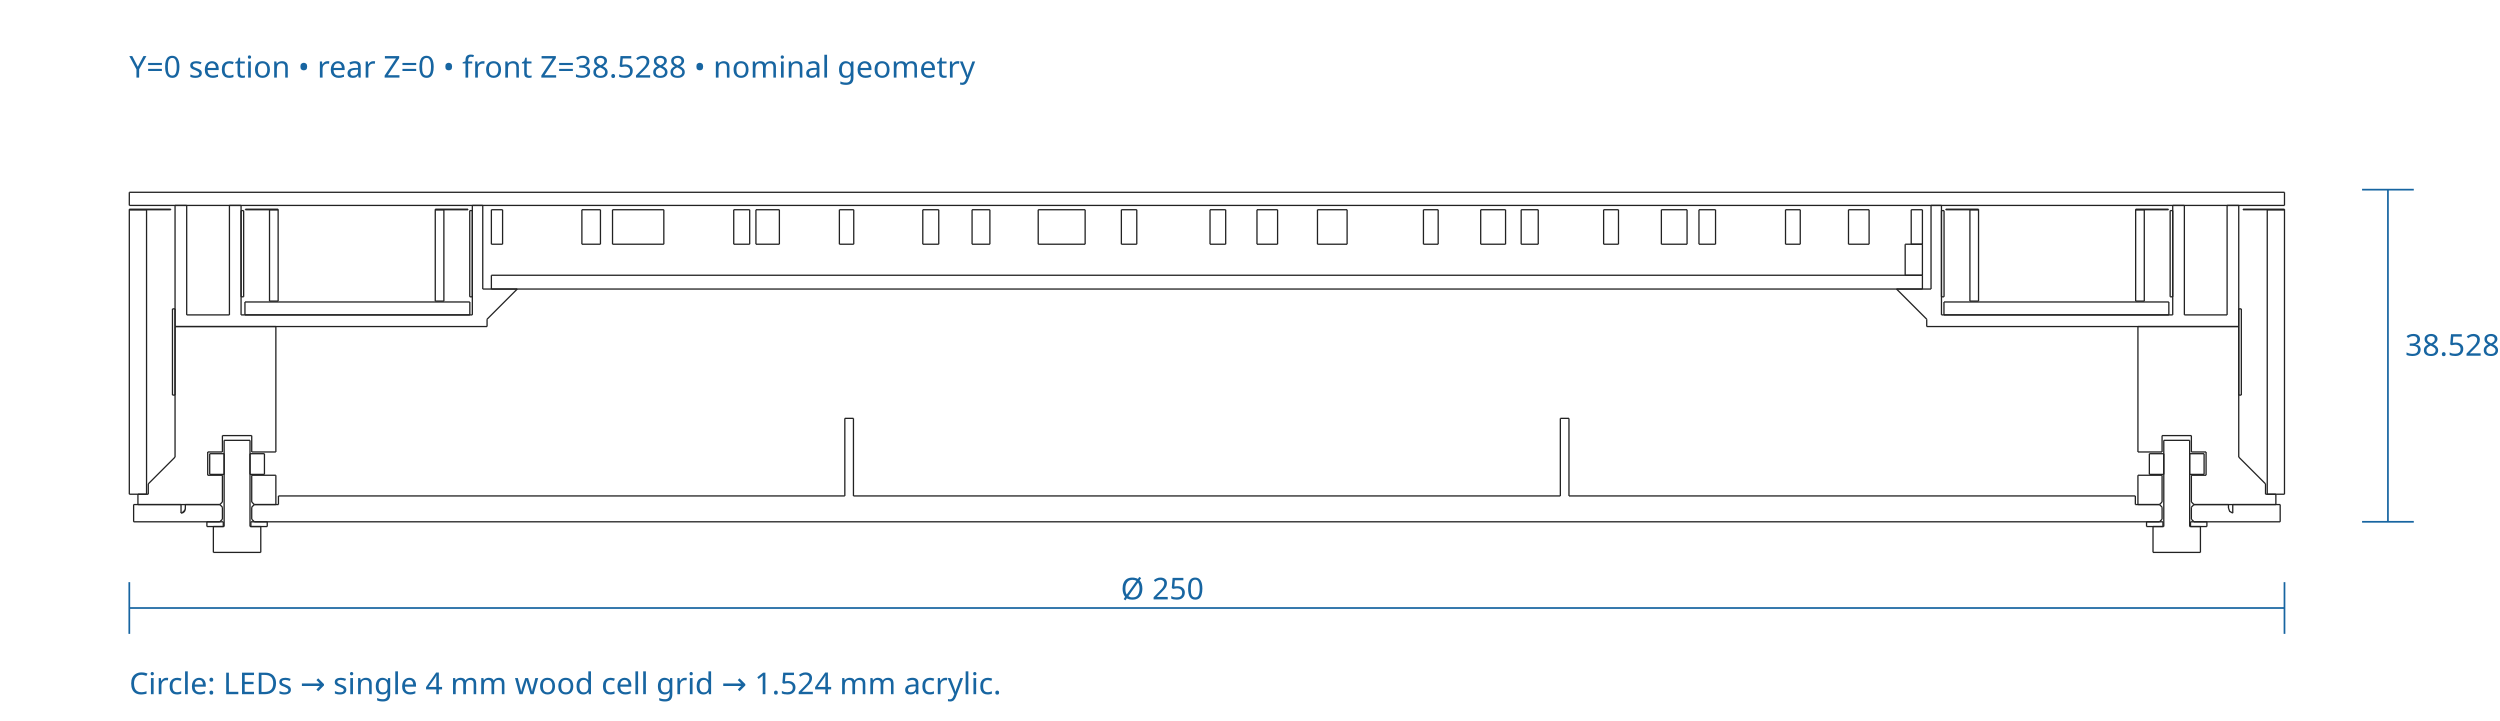
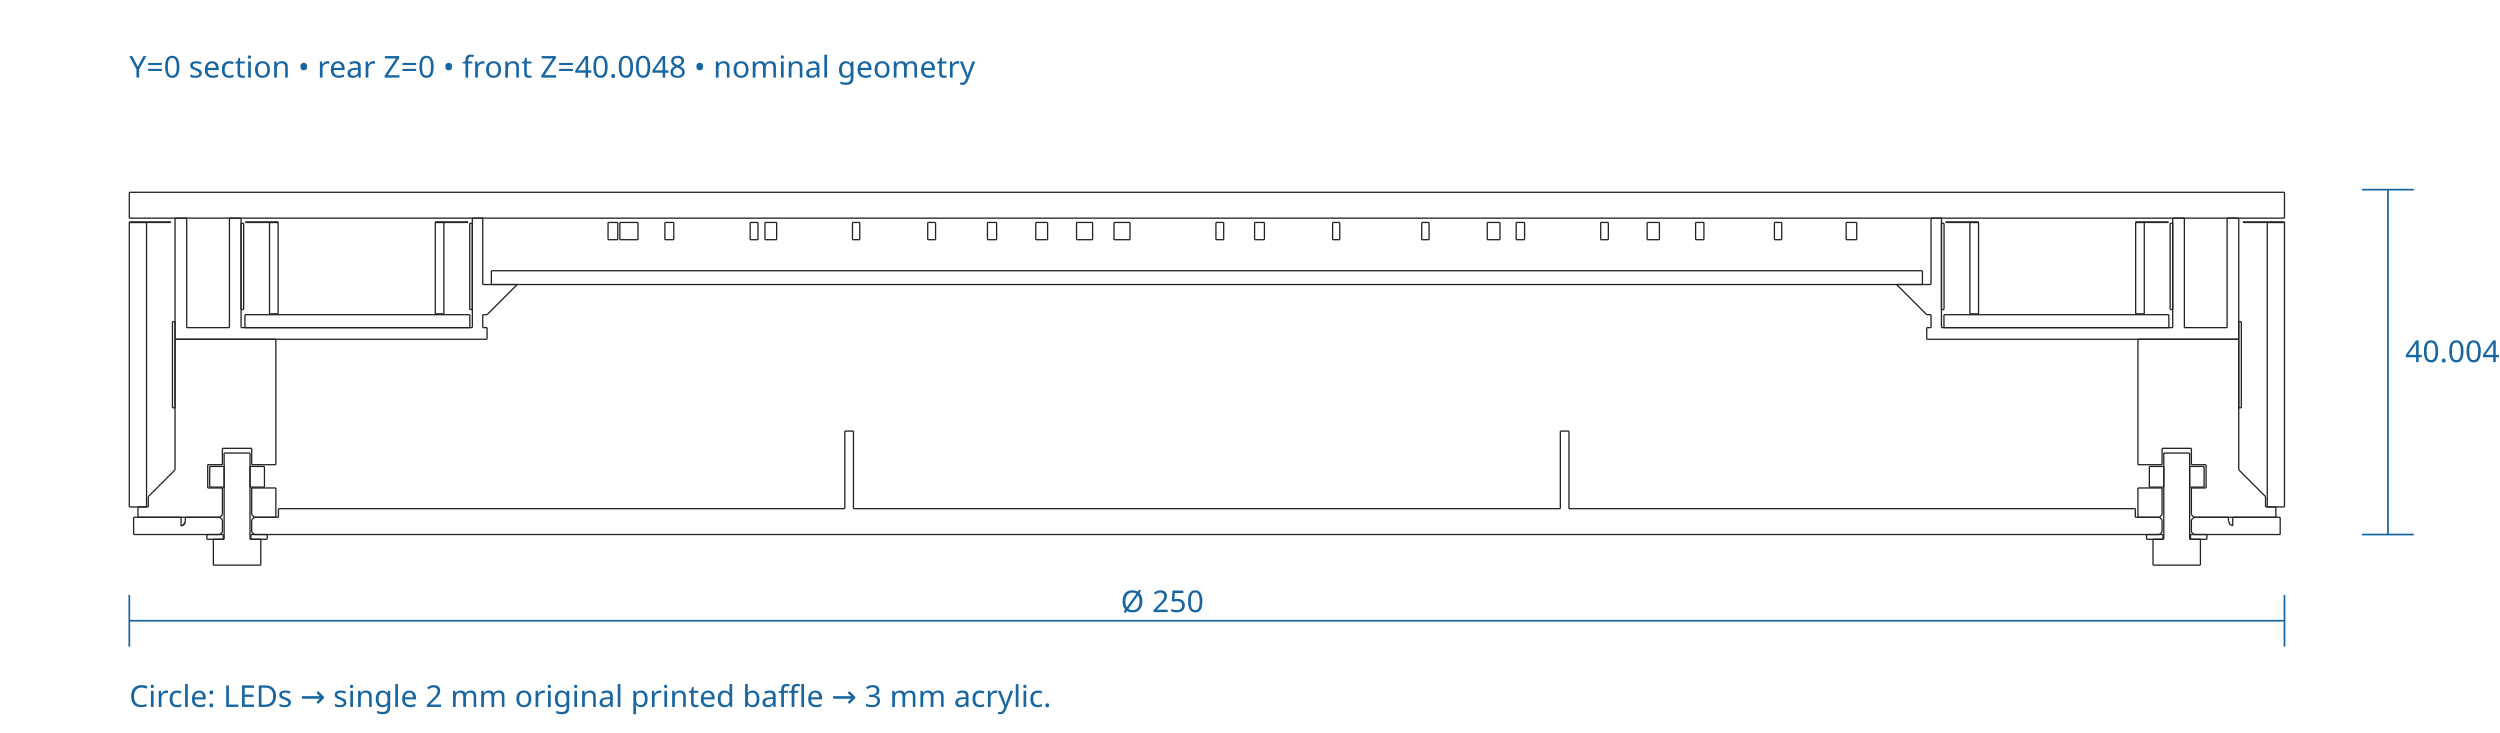
- <svg xmlns="http://www.w3.org/2000/svg" width="290.0mm" height="83.529mm" viewBox="-140.0 -60.529 290.0 83.529">
+ <svg xmlns="http://www.w3.org/2000/svg" width="290.0mm" height="85.005mm" viewBox="-140.0 -62.005 290.0 85.005">
  <g fill="none" stroke="#222" stroke-width="0.15">
    <polyline points="-124.5,-0 -114.5,-0" />
    <polyline points="-124.5,-2 -124.5,-0" />
    <polyline points="-114.2,-0.3 -114.5,-0" />
    <polyline points="-110.5,-0 110.5,-0" />
    <polyline points="-110.5,-0 -110.8,-0.3" />
    <polyline points="110.8,-0.3 110.5,-0" />
    <polyline points="114.5,-0 124.5,-0" />
    <polyline points="114.5,-0 114.2,-0.3" />
    <polyline points="124.5,-2 124.5,-0" />
    <polyline points="-124.5,-2 -119,-2" />
    <polyline points="-114.2,-1.7 -114.2,-0.3" />
    <polyline points="110.8,-1.7 110.8,-0.3" />
    <polyline points="-114.2,-1.7 -114.5,-2" />
    <polyline points="42,-3 107.7,-3" />
    <polyline points="42,-12 42,-3" />
    <polyline points="107.7,-3 107.7,-2" />
    <polyline points="110.8,-1.7 110.5,-2" />
    <polyline points="119,-2 119,-1.008" />
    <polyline points="119,-2 124.5,-2" />
    <polyline points="119,-1.008 118.642,-1.213 118.5,-1.6" />
    <polyline points="-119,-2 -119,-1.008" />
    <polyline points="-118.5,-1.6 -118.5,-1.599 -118.5,-1.598 -118.5,-1.597 -118.5,-1.596 -118.5,-1.595 -118.5,-1.594 -118.5,-1.593 -118.5,-1.592 -118.5,-1.591 -118.5,-1.59 -118.5,-1.589 -118.5,-1.588 -118.5,-1.587 -118.5,-1.586 -118.5,-1.585 -118.5,-1.584 -118.5,-1.583 -118.5,-1.582 -118.5,-1.581 -118.5,-1.58 -118.5,-1.579 -118.5,-1.578 -118.5,-1.577 -118.5,-1.576 -118.501,-1.575 -118.501,-1.574 -118.501,-1.573 -118.501,-1.572 -118.501,-1.571 -118.501,-1.57 -118.501,-1.569 -118.501,-1.568 -118.501,-1.567 -118.501,-1.566 -118.501,-1.565 -118.501,-1.564 -118.501,-1.563 -118.501,-1.562 -118.501,-1.561 -118.501,-1.56 -118.501,-1.559 -118.501,-1.558 -118.502,-1.557 -118.502,-1.556 -118.502,-1.555 -118.502,-1.554 -118.502,-1.553 -118.502,-1.552 -118.502,-1.551 -118.502,-1.55 -118.502,-1.549 -118.502,-1.548 -118.502,-1.547 -118.502,-1.546 -118.503,-1.545 -118.503,-1.544 -118.503,-1.543 -118.503,-1.542 -118.503,-1.541 -118.503,-1.54 -118.503,-1.539 -118.503,-1.538 -118.503,-1.537 -118.503,-1.536 -118.504,-1.535 -118.504,-1.534 -118.504,-1.533 -118.504,-1.532 -118.504,-1.531 -118.504,-1.53 -118.504,-1.529 -118.504,-1.528 -118.504,-1.527 -118.505,-1.526 -118.505,-1.525 -118.505,-1.524 -118.505,-1.523 -118.505,-1.522 -118.505,-1.521 -118.505,-1.52 -118.506,-1.519 -118.506,-1.518 -118.506,-1.517 -118.506,-1.516 -118.506,-1.515 -118.506,-1.514 -118.506,-1.513 -118.507,-1.512 -118.507,-1.511 -118.507,-1.51 -118.507,-1.509 -118.507,-1.508 -118.507,-1.507 -118.507,-1.506 -118.508,-1.505 -118.508,-1.504 -118.508,-1.503 -118.508,-1.502 -118.508,-1.501 -118.508,-1.5 -118.509,-1.499 -118.509,-1.498 -118.509,-1.497 -118.509,-1.496 -118.509,-1.495 -118.509,-1.494 -118.51,-1.493 -118.51,-1.492 -118.51,-1.491 -118.51,-1.49 -118.51,-1.489 -118.511,-1.488 -118.511,-1.487 -118.511,-1.486 -118.511,-1.485 -118.511,-1.484 -118.511,-1.483 -118.512,-1.482 -118.512,-1.481 -118.512,-1.48 -118.512,-1.479 -118.512,-1.478 -118.513,-1.477 -118.513,-1.476 -118.513,-1.475 -118.513,-1.474 -118.514,-1.473 -118.514,-1.472 -118.514,-1.471 -118.514,-1.47 -118.514,-1.469 -118.515,-1.468 -118.515,-1.467 -118.515,-1.466 -118.515,-1.465 -118.516,-1.465 -118.516,-1.464 -118.516,-1.463 -118.516,-1.462 -118.516,-1.461 -118.517,-1.46 -118.517,-1.459 -118.517,-1.458 -118.517,-1.457 -118.518,-1.456 -118.518,-1.455 -118.518,-1.454 -118.518,-1.453 -118.519,-1.452 -118.519,-1.451 -118.519,-1.45 -118.519,-1.449 -118.52,-1.448 -118.52,-1.447 -118.52,-1.446 -118.52,-1.445 -118.521,-1.444 -118.521,-1.443 -118.521,-1.442 -118.521,-1.441 -118.522,-1.44 -118.522,-1.439 -118.522,-1.438 -118.522,-1.437 -118.523,-1.436 -118.523,-1.435 -118.523,-1.434 -118.524,-1.433 -118.524,-1.432 -118.524,-1.431 -118.524,-1.43 -118.525,-1.43 -118.525,-1.429 -118.525,-1.428 -118.526,-1.427 -118.526,-1.426 -118.526,-1.425 -118.526,-1.424 -118.527,-1.423 -118.527,-1.422 -118.527,-1.421 -118.528,-1.42 -118.528,-1.419 -118.528,-1.418 -118.529,-1.417 -118.529,-1.416 -118.529,-1.415 -118.529,-1.414 -118.53,-1.413 -118.53,-1.412 -118.53,-1.411 -118.531,-1.41 -118.531,-1.409 -118.531,-1.408 -118.532,-1.407 -118.532,-1.407 -118.532,-1.406 -118.533,-1.405 -118.533,-1.404 -118.533,-1.403 -118.534,-1.402 -118.534,-1.401 -118.534,-1.4 -118.535,-1.399 -118.535,-1.398 -118.535,-1.397 -118.536,-1.396 -118.536,-1.395 -118.536,-1.394 -118.537,-1.393 -118.537,-1.392 -118.537,-1.391 -118.538,-1.39 -118.538,-1.389 -118.538,-1.389 -118.539,-1.388 -118.539,-1.387 -118.54,-1.386 -118.54,-1.385 -118.54,-1.384 -118.541,-1.383 -118.541,-1.382 -118.541,-1.381 -118.542,-1.38 -118.542,-1.379 -118.542,-1.378 -118.543,-1.377 -118.543,-1.376 -118.544,-1.375 -118.544,-1.375 -118.544,-1.374 -118.545,-1.373 -118.545,-1.372 -118.546,-1.371 -118.546,-1.37 -118.546,-1.369 -118.547,-1.368 -118.547,-1.367 -118.547,-1.366 -118.548,-1.365 -118.548,-1.364 -118.549,-1.363 -118.549,-1.362 -118.549,-1.362 -118.55,-1.361 -118.55,-1.36 -118.551,-1.359 -118.551,-1.358 -118.551,-1.357 -118.552,-1.356 -118.552,-1.355 -118.553,-1.354 -118.553,-1.353 -118.553,-1.352 -118.554,-1.351 -118.554,-1.351 -118.555,-1.35 -118.555,-1.349 -118.556,-1.348 -118.556,-1.347 -118.556,-1.346 -118.557,-1.345 -118.557,-1.344 -118.558,-1.343 -118.558,-1.342 -118.559,-1.341 -118.559,-1.341 -118.559,-1.34 -118.56,-1.339 -118.56,-1.338 -118.561,-1.337 -118.561,-1.336 -118.562,-1.335 -118.562,-1.334 -118.563,-1.333 -118.563,-1.332 -118.563,-1.331 -118.564,-1.331 -118.564,-1.33 -118.565,-1.329 -118.565,-1.328 -118.566,-1.327 -118.566,-1.326 -118.567,-1.325 -118.567,-1.324 -118.568,-1.323 -118.568,-1.323 -118.568,-1.322 -118.569,-1.321 -118.569,-1.32 -118.57,-1.319 -118.57,-1.318 -118.571,-1.317 -118.571,-1.316 -118.572,-1.315 -118.572,-1.315 -118.573,-1.314 -118.573,-1.313 -118.574,-1.312 -118.574,-1.311 -118.575,-1.31 -118.575,-1.309 -118.576,-1.308 -118.576,-1.307 -118.577,-1.307 -118.577,-1.306 -118.578,-1.305 -118.578,-1.304 -118.579,-1.303 -118.579,-1.302 -118.58,-1.301 -118.58,-1.3 -118.581,-1.3 -118.581,-1.299 -118.582,-1.298 -118.582,-1.297 -118.583,-1.296 -118.583,-1.295 -118.584,-1.294 -118.584,-1.294 -118.585,-1.293 -118.585,-1.292 -118.586,-1.291 -118.586,-1.29 -118.587,-1.289 -118.587,-1.288 -118.588,-1.288 -118.588,-1.287 -118.589,-1.286 -118.589,-1.285 -118.59,-1.284 -118.59,-1.283 -118.591,-1.282 -118.591,-1.282 -118.592,-1.281 -118.593,-1.28 -118.593,-1.279 -118.594,-1.278 -118.594,-1.277 -118.595,-1.276 -118.595,-1.276 -118.596,-1.275 -118.596,-1.274 -118.597,-1.273 -118.597,-1.272 -118.598,-1.271 -118.599,-1.271 -118.599,-1.27 -118.6,-1.269 -118.6,-1.268 -118.601,-1.267 -118.601,-1.266 -118.602,-1.266 -118.602,-1.265 -118.603,-1.264 -118.604,-1.263 -118.604,-1.262 -118.605,-1.261 -118.605,-1.261 -118.606,-1.26 -118.606,-1.259 -118.607,-1.258 -118.608,-1.257 -118.608,-1.256 -118.609,-1.256 -118.609,-1.255 -118.61,-1.254 -118.61,-1.253 -118.611,-1.252 -118.612,-1.251 -118.612,-1.251 -118.613,-1.25 -118.613,-1.249 -118.614,-1.248 -118.615,-1.247 -118.615,-1.247 -118.616,-1.246 -118.616,-1.245 -118.617,-1.244 -118.618,-1.243 -118.618,-1.243 -118.619,-1.242 -118.619,-1.241 -118.62,-1.24 -118.621,-1.239 -118.621,-1.238 -118.622,-1.238 -118.622,-1.237 -118.623,-1.236 -118.624,-1.235 -118.624,-1.234 -118.625,-1.234 -118.625,-1.233 -118.626,-1.232 -118.627,-1.231 -118.627,-1.231 -118.628,-1.23 -118.629,-1.229 -118.629,-1.228 -118.63,-1.227 -118.63,-1.227 -118.631,-1.226 -118.632,-1.225 -118.632,-1.224 -118.633,-1.223 -118.634,-1.223 -118.634,-1.222 -118.635,-1.221 -118.635,-1.22 -118.636,-1.22 -118.637,-1.219 -118.637,-1.218 -118.638,-1.217 -118.639,-1.216 -118.639,-1.216 -118.64,-1.215 -118.641,-1.214 -118.641,-1.213 -118.642,-1.213 -118.642,-1.212 -118.643,-1.211 -118.644,-1.21 -118.644,-1.21 -118.645,-1.209 -118.646,-1.208 -118.646,-1.207 -118.647,-1.206 -118.648,-1.206 -118.648,-1.205 -118.649,-1.204 -118.65,-1.203 -118.65,-1.203 -118.651,-1.202 -118.652,-1.201 -118.652,-1.2 -118.653,-1.2 -118.654,-1.199 -118.654,-1.198 -118.655,-1.197 -118.656,-1.197 -118.656,-1.196 -118.657,-1.195 -118.658,-1.194 -118.658,-1.194 -118.659,-1.193 -118.66,-1.192 -118.661,-1.192 -118.661,-1.191 -118.662,-1.19 -118.663,-1.189 -118.663,-1.189 -118.664,-1.188 -118.665,-1.187 -118.665,-1.186 -118.666,-1.186 -118.667,-1.185 -118.667,-1.184 -118.668,-1.183 -118.669,-1.183 -118.67,-1.182 -118.67,-1.181 -118.671,-1.181 -118.672,-1.18 -118.672,-1.179 -118.673,-1.178 -118.674,-1.178 -118.674,-1.177 -118.675,-1.176 -118.676,-1.176 -118.677,-1.175 -118.677,-1.174 -118.678,-1.173 -118.679,-1.173 -118.679,-1.172 -118.68,-1.171 -118.681,-1.171 -118.682,-1.17 -118.682,-1.169 -118.683,-1.169 -118.684,-1.168 -118.684,-1.167 -118.685,-1.166 -118.686,-1.166 -118.687,-1.165 -118.687,-1.164 -118.688,-1.164 -118.689,-1.163 -118.69,-1.162 -118.69,-1.162 -118.691,-1.161 -118.692,-1.16 -118.693,-1.16 -118.693,-1.159 -118.694,-1.158 -118.695,-1.158 -118.695,-1.157 -118.696,-1.156 -118.697,-1.155 -118.698,-1.155 -118.698,-1.154 -118.699,-1.153 -118.7,-1.153 -118.701,-1.152 -118.701,-1.151 -118.702,-1.151 -118.703,-1.15 -118.704,-1.149 -118.704,-1.149 -118.705,-1.148 -118.706,-1.147 -118.707,-1.147 -118.708,-1.146 -118.708,-1.146 -118.709,-1.145 -118.71,-1.144 -118.711,-1.144 -118.711,-1.143 -118.712,-1.142 -118.713,-1.142 -118.714,-1.141 -118.714,-1.14 -118.715,-1.14 -118.716,-1.139 -118.717,-1.138 -118.718,-1.138 -118.718,-1.137 -118.719,-1.136 -118.72,-1.136 -118.721,-1.135 -118.721,-1.135 -118.722,-1.134 -118.723,-1.133 -118.724,-1.133 -118.725,-1.132 -118.725,-1.131 -118.726,-1.131 -118.727,-1.13 -118.728,-1.13 -118.728,-1.129 -118.729,-1.128 -118.73,-1.128 -118.731,-1.127 -118.732,-1.126 -118.732,-1.126 -118.733,-1.125 -118.734,-1.125 -118.735,-1.124 -118.736,-1.123 -118.736,-1.123 -118.737,-1.122 -118.738,-1.122 -118.739,-1.121 -118.74,-1.12 -118.74,-1.12 -118.741,-1.119 -118.742,-1.118 -118.743,-1.118 -118.744,-1.117 -118.744,-1.117 -118.745,-1.116 -118.746,-1.116 -118.747,-1.115 -118.748,-1.114 -118.749,-1.114 -118.749,-1.113 -118.75,-1.113 -118.751,-1.112 -118.752,-1.111 -118.753,-1.111 -118.753,-1.11 -118.754,-1.11 -118.755,-1.109 -118.756,-1.108 -118.757,-1.108 -118.758,-1.107 -118.758,-1.107 -118.759,-1.106 -118.76,-1.106 -118.761,-1.105 -118.762,-1.104 -118.763,-1.104 -118.763,-1.103 -118.764,-1.103 -118.765,-1.102 -118.766,-1.102 -118.767,-1.101 -118.767,-1.101 -118.768,-1.1 -118.769,-1.099 -118.77,-1.099 -118.771,-1.098 -118.772,-1.098 -118.773,-1.097 -118.773,-1.097 -118.774,-1.096 -118.775,-1.096 -118.776,-1.095 -118.777,-1.095 -118.778,-1.094 -118.778,-1.093 -118.779,-1.093 -118.78,-1.092 -118.781,-1.092 -118.782,-1.091 -118.783,-1.091 -118.784,-1.09 -118.784,-1.09 -118.785,-1.089 -118.786,-1.089 -118.787,-1.088 -118.788,-1.088 -118.789,-1.087 -118.79,-1.087 -118.79,-1.086 -118.791,-1.086 -118.792,-1.085 -118.793,-1.084 -118.794,-1.084 -118.795,-1.083 -118.796,-1.083 -118.796,-1.082 -118.797,-1.082 -118.798,-1.081 -118.799,-1.081 -118.8,-1.08 -118.801,-1.08 -118.802,-1.079 -118.803,-1.079 -118.803,-1.078 -118.804,-1.078 -118.805,-1.077 -118.806,-1.077 -118.807,-1.076 -118.808,-1.076 -118.809,-1.075 -118.81,-1.075 -118.81,-1.074 -118.811,-1.074 -118.812,-1.074 -118.813,-1.073 -118.814,-1.073 -118.815,-1.072 -118.816,-1.072 -118.817,-1.071 -118.818,-1.071 -118.818,-1.07 -118.819,-1.07 -118.82,-1.069 -118.821,-1.069 -118.822,-1.068 -118.823,-1.068 -118.824,-1.067 -118.825,-1.067 -118.826,-1.066 -118.826,-1.066 -118.827,-1.066 -118.828,-1.065 -118.829,-1.065 -118.83,-1.064 -118.831,-1.064 -118.832,-1.063 -118.833,-1.063 -118.834,-1.062 -118.835,-1.062 -118.835,-1.061 -118.836,-1.061 -118.837,-1.061 -118.838,-1.06 -118.839,-1.06 -118.84,-1.059 -118.841,-1.059 -118.842,-1.058 -118.843,-1.058 -118.844,-1.058 -118.844,-1.057 -118.845,-1.057 -118.846,-1.056 -118.847,-1.056 -118.848,-1.055 -118.849,-1.055 -118.85,-1.055 -118.851,-1.054 -118.852,-1.054 -118.853,-1.053 -118.854,-1.053 -118.855,-1.053 -118.855,-1.052 -118.856,-1.052 -118.857,-1.051 -118.858,-1.051 -118.859,-1.05 -118.86,-1.05 -118.861,-1.05 -118.862,-1.049 -118.863,-1.049 -118.864,-1.048 -118.865,-1.048 -118.866,-1.048 -118.867,-1.047 -118.867,-1.047 -118.868,-1.047 -118.869,-1.046 -118.87,-1.046 -118.871,-1.045 -118.872,-1.045 -118.873,-1.045 -118.874,-1.044 -118.875,-1.044 -118.876,-1.043 -118.877,-1.043 -118.878,-1.043 -118.879,-1.042 -118.88,-1.042 -118.88,-1.042 -118.881,-1.041 -118.882,-1.041 -118.883,-1.04 -118.884,-1.04 -118.885,-1.04 -118.886,-1.039 -118.887,-1.039 -118.888,-1.039 -118.889,-1.038 -118.89,-1.038 -118.891,-1.038 -118.892,-1.037 -118.893,-1.037 -118.894,-1.037 -118.895,-1.036 -118.896,-1.036 -118.896,-1.036 -118.897,-1.035 -118.898,-1.035 -118.899,-1.035 -118.9,-1.034 -118.901,-1.034 -118.902,-1.034 -118.903,-1.033 -118.904,-1.033 -118.905,-1.033 -118.906,-1.032 -118.907,-1.032 -118.908,-1.032 -118.909,-1.031 -118.91,-1.031 -118.911,-1.031 -118.912,-1.03 -118.913,-1.03 -118.914,-1.03 -118.915,-1.029 -118.915,-1.029 -118.916,-1.029 -118.917,-1.028 -118.918,-1.028 -118.919,-1.028 -118.92,-1.028 -118.921,-1.027 -118.922,-1.027 -118.923,-1.027 -118.924,-1.026 -118.925,-1.026 -118.926,-1.026 -118.927,-1.025 -118.928,-1.025 -118.929,-1.025 -118.93,-1.025 -118.931,-1.024 -118.932,-1.024 -118.933,-1.024 -118.934,-1.023 -118.935,-1.023 -118.936,-1.023 -118.937,-1.023 -118.938,-1.022 -118.939,-1.022 -118.94,-1.022 -118.941,-1.022 -118.942,-1.021 -118.942,-1.021 -118.943,-1.021 -118.944,-1.021 -118.945,-1.02 -118.946,-1.02 -118.947,-1.02 -118.948,-1.019 -118.949,-1.019 -118.95,-1.019 -118.951,-1.019 -118.952,-1.018 -118.953,-1.018 -118.954,-1.018 -118.955,-1.018 -118.956,-1.018 -118.957,-1.017 -118.958,-1.017 -118.959,-1.017 -118.96,-1.017 -118.961,-1.016 -118.962,-1.016 -118.963,-1.016 -118.964,-1.016 -118.965,-1.015 -118.966,-1.015 -118.967,-1.015 -118.968,-1.015 -118.969,-1.015 -118.97,-1.014 -118.971,-1.014 -118.972,-1.014 -118.973,-1.014 -118.974,-1.013 -118.975,-1.013 -118.976,-1.013 -118.977,-1.013 -118.978,-1.013 -118.979,-1.012 -118.98,-1.012 -118.981,-1.012 -118.982,-1.012 -118.983,-1.012 -118.984,-1.011 -118.985,-1.011 -118.986,-1.011 -118.987,-1.011 -118.988,-1.011 -118.989,-1.01 -118.989,-1.01 -118.99,-1.01 -118.991,-1.01 -118.992,-1.01 -118.993,-1.01 -118.994,-1.009 -118.995,-1.009 -118.996,-1.009 -118.997,-1.009 -118.998,-1.009 -118.999,-1.008 -119,-1.008" />
    <polyline points="-118.5,-2 -114.5,-2" />
    <polyline points="-118.5,-2 -118.5,-1.6" />
    <polyline points="-107.7,-3 -42,-3" />
    <polyline points="-107.7,-2 -107.7,-3" />
    <polyline points="-42,-12 -42,-3" />
    <polyline points="107.7,-2 110.5,-2" />
    <polyline points="41,-12 42,-12" />
    <polyline points="-42,-12 -41,-12" />
    <polyline points="-41,-12 -41,-3" />
    <polyline points="41,-12 41,-3" />
    <polyline points="-41,-3 41,-3" />
    <polyline points="118.5,-2 118.5,-1.6" />
    <polyline points="114.5,-2 118.5,-2" />
    <polyline points="-110.5,-2 -107.7,-2" />
    <polyline points="-110.8,-1.7 -110.5,-2" />
    <polyline points="114.2,-1.7 114.5,-2" />
    <polyline points="-110.8,-0.3 -110.8,-1.7" />
    <polyline points="114.2,-0.3 114.2,-1.7" />
    <polyline points="-111.586,-24 -85.5,-24" />
    <polyline points="-111.586,-25.5 -111.586,-24" />
    <polyline points="-85.5,-25.5 -85.5,-24" />
    <polyline points="85.5,-24 111.586,-24" />
    <polyline points="85.5,-25.5 85.5,-24" />
    <polyline points="111.586,-25.5 111.586,-24" />
    <polyline points="-111.586,-25.5 -85.5,-25.5" />
    <polyline points="85.5,-25.5 111.586,-25.5" />
    <polyline points="-125,-36.2 -125,-3.2" />
    <polyline points="-125,-36.2 -123,-36.2" />
    <polyline points="-125,-3.2 -123,-3.2" />
    <polyline points="-123,-36.2 -123,-3.2" />
    <polyline points="123,-3.2 125,-3.2" />
    <polyline points="123,-3.2 123,-36.2" />
    <polyline points="125,-3.2 125,-36.2" />
    <polyline points="123,-36.2 125,-36.2" />
    <polyline points="-89.51,-36.2 -89.51,-25.6" />
    <polyline points="-89.51,-36.2 -88.51,-36.2" />
    <polyline points="-89.51,-25.6 -88.51,-25.6" />
    <polyline points="-88.51,-36.2 -88.51,-25.6" />
    <polyline points="88.51,-25.6 89.51,-25.6" />
    <polyline points="88.51,-25.6 88.51,-36.2" />
    <polyline points="89.51,-25.6 89.51,-36.2" />
    <polyline points="88.51,-36.2 89.51,-36.2" />
    <polyline points="-108.736,-36.2 -108.736,-25.6" />
    <polyline points="-108.736,-36.2 -107.736,-36.2" />
    <polyline points="-108.736,-25.6 -107.736,-25.6" />
    <polyline points="-107.736,-36.2 -107.736,-25.6" />
    <polyline points="107.736,-25.6 108.736,-25.6" />
    <polyline points="107.736,-25.6 107.736,-36.2" />
    <polyline points="108.736,-25.6 108.736,-36.2" />
    <polyline points="107.736,-36.2 108.736,-36.2" />
    <polyline points="-89.51,-36.26 -89.51,-36.2" />
    <polyline points="-89.51,-36.26 -85.71,-36.26" />
    <polyline points="-89.51,-36.2 -85.71,-36.2" />
    <polyline points="-85.71,-36.26 -85.71,-36.2" />
    <polyline points="85.71,-36.2 89.51,-36.2" />
    <polyline points="85.71,-36.2 85.71,-36.26" />
    <polyline points="89.51,-36.2 89.51,-36.26" />
    <polyline points="85.71,-36.26 89.51,-36.26" />
    <polyline points="-111.536,-36.26 -111.536,-36.2" />
    <polyline points="-111.536,-36.26 -107.736,-36.26" />
    <polyline points="-111.536,-36.2 -107.736,-36.2" />
    <polyline points="-107.736,-36.26 -107.736,-36.2" />
    <polyline points="107.736,-36.2 111.536,-36.2" />
    <polyline points="107.736,-36.2 107.736,-36.26" />
    <polyline points="111.536,-36.2 111.536,-36.26" />
    <polyline points="107.736,-36.26 111.536,-36.26" />
    <polyline points="-125,-36.26 -125,-36.2" />
    <polyline points="-125,-36.26 -120.194,-36.26" />
    <polyline points="-125,-36.2 -120.194,-36.2" />
    <polyline points="-120.194,-36.26 -120.194,-36.2" />
    <polyline points="120.194,-36.2 125,-36.2" />
    <polyline points="120.194,-36.2 120.194,-36.26" />
    <polyline points="125,-36.2 125,-36.26" />
    <polyline points="120.194,-36.26 125,-36.26" />
-     <polyline points="-83,-36.2 -83,-32.2" />
-     <polyline points="-83,-36.2 -81.7,-36.2" />
-     <polyline points="-83,-32.2 -81.7,-32.2" />
-     <polyline points="-81.7,-32.2 -81.7,-36.2" />
-     <polyline points="-72.501,-32.2 -70.348,-32.2" />
-     <polyline points="-72.501,-32.2 -72.501,-36.2" />
-     <polyline points="-70.348,-36.2 -70.348,-32.2" />
-     <polyline points="-68.947,-32.2 -62.996,-32.2" />
-     <polyline points="-68.947,-32.2 -68.947,-36.2" />
-     <polyline points="-62.996,-36.2 -62.996,-32.2" />
-     <polyline points="-54.887,-32.2 -53.035,-32.2" />
-     <polyline points="-54.887,-32.2 -54.887,-36.2" />
-     <polyline points="-53.035,-36.2 -53.035,-32.2" />
-     <polyline points="-52.312,-32.2 -49.592,-32.2" />
-     <polyline points="-52.312,-32.2 -52.312,-36.2" />
-     <polyline points="-49.592,-36.2 -49.592,-32.2" />
-     <polyline points="-42.632,-32.2 -40.965,-32.2" />
-     <polyline points="-42.632,-32.2 -42.632,-36.2" />
-     <polyline points="-40.965,-36.2 -40.965,-32.2" />
-     <polyline points="-32.956,-32.2 -31.104,-32.2" />
-     <polyline points="-32.956,-32.2 -32.956,-36.2" />
-     <polyline points="-31.104,-36.2 -31.104,-32.2" />
-     <polyline points="-27.24,-32.2 -25.173,-32.2" />
-     <polyline points="-27.24,-32.2 -27.24,-36.2" />
-     <polyline points="-25.173,-36.2 -25.173,-32.2" />
-     <polyline points="-19.568,-32.2 -14.124,-32.2" />
-     <polyline points="-19.568,-32.2 -19.568,-36.2" />
-     <polyline points="-14.124,-36.2 -14.124,-32.2" />
-     <polyline points="-9.922,-32.2 -8.133,-32.2" />
-     <polyline points="-9.922,-32.2 -9.922,-36.2" />
-     <polyline points="-8.133,-36.2 -8.133,-32.2" />
-     <polyline points="0.363,-32.2 2.18,-32.2" />
-     <polyline points="0.363,-32.2 0.363,-36.2" />
-     <polyline points="2.18,-36.2 2.18,-32.2" />
-     <polyline points="5.809,-32.2 8.2,-32.2" />
-     <polyline points="5.809,-32.2 5.809,-36.2" />
-     <polyline points="8.2,-36.2 8.2,-32.2" />
-     <polyline points="12.827,-32.2 16.264,-32.2" />
-     <polyline points="12.827,-32.2 12.827,-36.2" />
-     <polyline points="16.264,-36.2 16.264,-32.2" />
-     <polyline points="25.119,-32.2 26.828,-32.2" />
-     <polyline points="25.119,-32.2 25.119,-36.2" />
-     <polyline points="26.828,-36.2 26.828,-32.2" />
-     <polyline points="31.761,-32.2 34.645,-32.2" />
-     <polyline points="31.761,-32.2 31.761,-36.2" />
-     <polyline points="34.645,-36.2 34.645,-32.2" />
-     <polyline points="36.456,-32.2 38.435,-32.2" />
-     <polyline points="36.456,-32.2 36.456,-36.2" />
-     <polyline points="38.435,-36.2 38.435,-32.2" />
-     <polyline points="46.02,-32.2 47.744,-32.2" />
-     <polyline points="46.02,-32.2 46.02,-36.2" />
-     <polyline points="47.744,-36.2 47.744,-32.2" />
-     <polyline points="52.719,-32.2 55.699,-32.2" />
-     <polyline points="52.719,-32.2 52.719,-36.2" />
-     <polyline points="55.699,-36.2 55.699,-32.2" />
-     <polyline points="57.08,-32.2 59.003,-32.2" />
-     <polyline points="57.08,-32.2 57.08,-36.2" />
-     <polyline points="59.003,-36.2 59.003,-32.2" />
-     <polyline points="67.12,-32.2 68.829,-32.2" />
-     <polyline points="67.12,-32.2 67.12,-36.2" />
-     <polyline points="68.829,-36.2 68.829,-32.2" />
-     <polyline points="74.425,-32.2 76.816,-32.2" />
-     <polyline points="74.425,-32.2 74.425,-36.2" />
-     <polyline points="76.816,-36.2 76.816,-32.2" />
-     <polyline points="81.7,-32.2 83,-32.2" />
-     <polyline points="81.7,-32.2 81.7,-36.2" />
-     <polyline points="83,-32.2 83,-36.2" />
-     <polyline points="-72.501,-36.2 -70.348,-36.2" />
-     <polyline points="-68.947,-36.2 -62.996,-36.2" />
-     <polyline points="-54.887,-36.2 -53.035,-36.2" />
-     <polyline points="-52.312,-36.2 -49.592,-36.2" />
-     <polyline points="-42.632,-36.2 -40.965,-36.2" />
-     <polyline points="-32.956,-36.2 -31.104,-36.2" />
-     <polyline points="-27.24,-36.2 -25.173,-36.2" />
-     <polyline points="-19.568,-36.2 -14.124,-36.2" />
-     <polyline points="-9.922,-36.2 -8.133,-36.2" />
-     <polyline points="0.363,-36.2 2.18,-36.2" />
-     <polyline points="5.809,-36.2 8.2,-36.2" />
-     <polyline points="12.827,-36.2 16.264,-36.2" />
-     <polyline points="25.119,-36.2 26.828,-36.2" />
-     <polyline points="31.761,-36.2 34.645,-36.2" />
-     <polyline points="36.456,-36.2 38.435,-36.2" />
-     <polyline points="46.02,-36.2 47.744,-36.2" />
-     <polyline points="52.719,-36.2 55.699,-36.2" />
-     <polyline points="57.08,-36.2 59.003,-36.2" />
-     <polyline points="67.12,-36.2 68.829,-36.2" />
-     <polyline points="74.425,-36.2 76.816,-36.2" />
-     <polyline points="81.7,-36.2 83,-36.2" />
-     <polyline points="81,-32.2 81,-28.6" />
-     <polyline points="81,-32.2 83,-32.2" />
-     <polyline points="81,-28.6 83,-28.6" />
-     <polyline points="83,-32.2 83,-28.6" />
-     <polyline points="-125,-38.224 -125,-36.7" />
-     <polyline points="-125,-38.224 125,-38.224" />
+     <polyline points="75.382,-34.2 75.382,-36.2" />
+     <polyline points="74.154,-34.2 75.382,-34.2" />
+     <polyline points="74.154,-36.2 75.382,-36.2" />
+     <polyline points="-69.467,-36.2 -69.467,-34.2" />
+     <polyline points="-69.467,-36.2 -68.339,-36.2" />
+     <polyline points="-69.467,-34.2 -68.339,-34.2" />
+     <polyline points="74.154,-34.2 74.154,-36.2" />
+     <polyline points="66.679,-36.2 66.679,-34.2" />
+     <polyline points="65.831,-36.2 66.679,-36.2" />
+     <polyline points="65.831,-34.2 66.679,-34.2" />
+     <polyline points="6.671,-34.2 6.671,-36.2" />
+     <polyline points="5.534,-34.2 6.671,-34.2" />
+     <polyline points="5.534,-36.2 6.671,-36.2" />
+     <polyline points="14.585,-36.2 14.585,-34.2" />
+     <polyline points="14.585,-36.2 15.411,-36.2" />
+     <polyline points="14.585,-34.2 15.411,-34.2" />
+     <polyline points="46.565,-36.2 46.565,-34.2" />
+     <polyline points="45.681,-36.2 46.565,-36.2" />
+     <polyline points="45.681,-34.2 46.565,-34.2" />
+     <polyline points="51.069,-34.2 51.069,-36.2" />
+     <polyline points="51.069,-34.2 52.491,-34.2" />
+     <polyline points="51.069,-36.2 52.491,-36.2" />
+     <polyline points="57.655,-36.2 57.655,-34.2" />
+     <polyline points="56.691,-36.2 57.655,-36.2" />
+     <polyline points="56.691,-34.2 57.655,-34.2" />
+     <polyline points="65.831,-34.2 65.831,-36.2" />
+     <polyline points="25.772,-34.2 25.772,-36.2" />
+     <polyline points="24.918,-34.2 25.772,-34.2" />
+     <polyline points="24.918,-36.2 25.772,-36.2" />
+     <polyline points="32.521,-36.2 32.521,-34.2" />
+     <polyline points="32.521,-36.2 33.996,-36.2" />
+     <polyline points="32.521,-34.2 33.996,-34.2" />
+     <polyline points="52.491,-34.2 52.491,-36.2" />
+     <polyline points="56.691,-36.2 56.691,-34.2" />
+     <polyline points="-52.979,-34.2 -52.979,-36.2" />
+     <polyline points="-52.979,-34.2 -52.071,-34.2" />
+     <polyline points="-52.979,-36.2 -52.071,-36.2" />
+     <polyline points="-61.842,-36.2 -61.842,-34.2" />
+     <polyline points="-62.876,-36.2 -61.842,-36.2" />
+     <polyline points="-62.876,-34.2 -61.842,-34.2" />
+     <polyline points="-25.455,-34.2 -25.455,-36.2" />
+     <polyline points="-25.455,-34.2 -24.391,-34.2" />
+     <polyline points="-25.455,-36.2 -24.391,-36.2" />
+     <polyline points="-31.474,-36.2 -31.474,-34.2" />
+     <polyline points="-32.385,-36.2 -31.474,-36.2" />
+     <polyline points="-32.385,-34.2 -31.474,-34.2" />
+     <polyline points="15.411,-36.2 15.411,-34.2" />
+     <polyline points="24.918,-34.2 24.918,-36.2" />
+     <polyline points="-32.385,-36.2 -32.385,-34.2" />
+     <polyline points="-40.267,-34.2 -40.267,-36.2" />
+     <polyline points="-41.112,-34.2 -40.267,-34.2" />
+     <polyline points="-41.112,-36.2 -40.267,-36.2" />
+     <polyline points="-52.071,-36.2 -52.071,-34.2" />
+     <polyline points="-51.265,-34.2 -51.265,-36.2" />
+     <polyline points="-51.265,-34.2 -49.909,-34.2" />
+     <polyline points="-51.265,-36.2 -49.909,-36.2" />
+     <polyline points="36.851,-34.2 36.851,-36.2" />
+     <polyline points="35.876,-34.2 36.851,-34.2" />
+     <polyline points="35.876,-36.2 36.851,-36.2" />
+     <polyline points="45.681,-36.2 45.681,-34.2" />
+     <polyline points="-62.876,-34.2 -62.876,-36.2" />
+     <polyline points="-65.991,-36.2 -65.991,-34.2" />
+     <polyline points="-68.096,-36.2 -65.991,-36.2" />
+     <polyline points="-68.096,-34.2 -65.991,-34.2" />
+     <polyline points="-41.112,-34.2 -41.112,-36.2" />
+     <polyline points="-49.909,-36.2 -49.909,-34.2" />
+     <polyline points="-68.339,-36.2 -68.339,-34.2" />
+     <polyline points="-68.096,-34.2 -68.096,-36.2" />
+     <polyline points="-15.122,-34.2 -15.122,-36.2" />
+     <polyline points="-15.122,-34.2 -13.258,-34.2" />
+     <polyline points="-15.122,-36.2 -13.258,-36.2" />
+     <polyline points="-18.478,-36.2 -18.478,-34.2" />
+     <polyline points="-19.853,-36.2 -18.478,-36.2" />
+     <polyline points="-19.853,-34.2 -18.478,-34.2" />
+     <polyline points="35.876,-36.2 35.876,-34.2" />
+     <polyline points="33.996,-34.2 33.996,-36.2" />
+     <polyline points="1.048,-34.2 1.048,-36.2" />
+     <polyline points="1.048,-34.2 1.948,-34.2" />
+     <polyline points="1.048,-36.2 1.948,-36.2" />
+     <polyline points="-8.921,-36.2 -8.921,-34.2" />
+     <polyline points="-10.779,-36.2 -8.921,-36.2" />
+     <polyline points="-10.779,-34.2 -8.921,-34.2" />
+     <polyline points="5.534,-36.2 5.534,-34.2" />
+     <polyline points="1.948,-34.2 1.948,-36.2" />
+     <polyline points="-24.391,-36.2 -24.391,-34.2" />
+     <polyline points="-19.853,-34.2 -19.853,-36.2" />
+     <polyline points="-13.258,-36.2 -13.258,-34.2" />
+     <polyline points="-10.779,-34.2 -10.779,-36.2" />
+     <polyline points="-125,-39.7 -125,-36.7" />
+     <polyline points="-125,-39.7 125,-39.7" />
    <polyline points="-125,-36.7 125,-36.7" />
-     <polyline points="125,-36.7 125,-38.224" />
+     <polyline points="125,-36.7 125,-39.7" />
    <polyline points="-119.694,-36.7 -119.694,-22.65" />
    <polyline points="-119.694,-36.7 -118.344,-36.7" />
    <polyline points="-83.5,-22.65 -119.694,-22.65" />
    <polyline points="-113.386,-36.7 -113.386,-24" />
    <polyline points="-113.386,-36.7 -112.036,-36.7" />
    <polyline points="-118.344,-24 -113.386,-24" />
    <polyline points="-112.036,-36.7 -112.036,-24" />
    <polyline points="-112.036,-24 -85.21,-24" />
    <polyline points="-85.21,-36.7 -85.21,-24" />
    <polyline points="85.21,-24 112.036,-24" />
    <polyline points="85.21,-24 85.21,-36.7" />
    <polyline points="112.036,-24 112.036,-36.7" />
-     <polyline points="83.5,-23.5 83.5,-22.65" />
-     <polyline points="83.5,-23.5 80,-27" />
+     <polyline points="83.5,-24 83.5,-22.65" />
+     <polyline points="83.5,-24 84,-24" />
    <polyline points="119.694,-22.65 83.5,-22.65" />
-     <polyline points="-83.5,-23.5 -83.5,-22.65" />
-     <polyline points="-80,-27 -83.5,-23.5" />
-     <polyline points="-84,-27 -80,-27" />
-     <polyline points="-84,-36.7 -84,-27" />
-     <polyline points="80,-27 84,-27" />
-     <polyline points="84,-27 84,-36.7" />
+     <polyline points="-83.5,-24 -83.5,-22.65" />
+     <polyline points="-84,-24 -83.5,-24" />
+     <polyline points="-84,-25.5 -84,-24" />
+     <polyline points="84,-25.5 84,-24" />
    <polyline points="-85.21,-36.7 -84,-36.7" />
+     <polyline points="83.5,-25.5 84,-25.5" />
+     <polyline points="-84,-25.5 -83.5,-25.5" />
+     <polyline points="-80,-29 -83.5,-25.5" />
+     <polyline points="83.5,-25.5 80,-29" />
+     <polyline points="-84,-29 -80,-29" />
    <polyline points="-118.344,-36.7 -118.344,-24" />
    <polyline points="112.036,-36.7 113.386,-36.7" />
    <polyline points="113.386,-24 113.386,-36.7" />
    <polyline points="118.344,-36.7 119.694,-36.7" />
    <polyline points="118.344,-36.7 118.344,-24" />
    <polyline points="119.694,-36.7 119.694,-22.65" />
    <polyline points="113.386,-24 118.344,-24" />
+     <polyline points="-84,-36.7 -84,-29" />
    <polyline points="84,-36.7 85.21,-36.7" />
+     <polyline points="84,-29 84,-36.7" />
+     <polyline points="80,-29 84,-29" />
    <polyline points="124,-2 114.5,-2" />
    <polyline points="124,-2 124,-3.2" />
    <polyline points="114.5,-2 114.2,-2.3" />
    <polyline points="110.5,-2 108,-2" />
    <polyline points="110.8,-2.3 110.5,-2" />
    <polyline points="108,-5.4 108,-2" />
    <polyline points="-108,-2 -110.5,-2" />
    <polyline points="-108,-5.4 -108,-2" />
    <polyline points="-110.5,-2 -110.8,-2.3" />
    <polyline points="-114.5,-2 -124,-2" />
    <polyline points="-114.2,-2.3 -114.5,-2" />
    <polyline points="-124,-3.2 -124,-2" />
    <polyline points="-108,-22.65 -108,-8.1" />
    <polyline points="-119.694,-22.65 -108,-22.65" />
    <polyline points="-108,-8.1 -110.8,-8.1" />
    <polyline points="-110.8,-5.4 -108,-5.4" />
    <polyline points="108,-22.65 108,-8.1" />
    <polyline points="108,-22.65 119.694,-22.65" />
    <polyline points="110.8,-8.1 108,-8.1" />
    <polyline points="108,-5.4 110.8,-5.4" />
    <polyline points="-119.694,-22.65 -119.694,-7.506" />
    <polyline points="-119.694,-7.506 -122.8,-4.4" />
    <polyline points="122.8,-3.2 124,-3.2" />
    <polyline points="-124,-3.2 -122.8,-3.2" />
    <polyline points="110.8,-5.4 110.8,-2.3" />
    <polyline points="-114.2,-5.4 -114.2,-2.3" />
    <polyline points="-110.8,-8.1 -110.8,-10" />
    <polyline points="-114.2,-8.1 -115.906,-8.1" />
    <polyline points="-114.2,-10 -114.2,-8.1" />
    <polyline points="-115.906,-5.4 -115.906,-8.1" />
    <polyline points="-115.906,-5.4 -114.2,-5.4" />
    <polyline points="-110.8,-2.3 -110.8,-5.4" />
    <polyline points="115.906,-8.1 114.2,-8.1" />
    <polyline points="115.906,-5.4 115.906,-8.1" />
    <polyline points="114.2,-8.1 114.2,-10" />
    <polyline points="110.8,-10 110.8,-8.1" />
    <polyline points="114.2,-5.4 115.906,-5.4" />
    <polyline points="114.2,-2.3 114.2,-5.4" />
    <polyline points="122.8,-4.4 119.694,-7.506" />
    <polyline points="122.8,-4.4 122.8,-3.2" />
    <polyline points="119.694,-22.65 119.694,-7.506" />
    <polyline points="-122.8,-4.4 -122.8,-3.2" />
    <polyline points="-114.2,-10 -110.8,-10" />
    <polyline points="110.8,-10 114.2,-10" />
-     <polyline points="-83,-28.6 -83,-27" />
-     <polyline points="-83,-28.6 83,-28.6" />
-     <polyline points="-83,-27 83,-27" />
-     <polyline points="83,-27 83,-28.6" />
+     <polyline points="-83,-30.6 -83,-29" />
+     <polyline points="-83,-30.6 83,-30.6" />
+     <polyline points="-83,-29 83,-29" />
+     <polyline points="83,-29 83,-30.6" />
    <polyline points="-85.51,-26.1 -85.21,-26.1" />
    <polyline points="-85.51,-36.1 -85.51,-26.1" />
    <polyline points="-85.21,-36.1 -85.21,-26.1" />
    <polyline points="85.21,-26.1 85.51,-26.1" />
    <polyline points="85.21,-36.1 85.21,-26.1" />
    <polyline points="85.51,-36.1 85.51,-26.1" />
    <polyline points="-85.51,-36.1 -85.21,-36.1" />
    <polyline points="85.21,-36.1 85.51,-36.1" />
    <polyline points="-112.036,-26.1 -111.736,-26.1" />
    <polyline points="-112.036,-36.1 -112.036,-26.1" />
    <polyline points="-111.736,-36.1 -111.736,-26.1" />
    <polyline points="111.736,-26.1 112.036,-26.1" />
    <polyline points="111.736,-36.1 111.736,-26.1" />
    <polyline points="112.036,-36.1 112.036,-26.1" />
    <polyline points="-112.036,-36.1 -111.736,-36.1" />
    <polyline points="111.736,-36.1 112.036,-36.1" />
    <polyline points="-119.994,-14.7 -119.694,-14.7" />
    <polyline points="-119.994,-24.7 -119.994,-14.7" />
    <polyline points="-119.694,-24.7 -119.694,-14.7" />
    <polyline points="119.694,-14.7 119.994,-14.7" />
    <polyline points="119.694,-24.7 119.694,-14.7" />
    <polyline points="119.994,-24.7 119.994,-14.7" />
    <polyline points="-119.994,-24.7 -119.694,-24.7" />
    <polyline points="119.694,-24.7 119.994,-24.7" />
    <polyline points="111,0.55 111,-9.45" />
    <polyline points="111,0.55 109.75,0.55" />
    <polyline points="111,-9.45 114,-9.45" />
    <polyline points="114,0.55 114,-9.45" />
    <polyline points="115.25,0.55 114,0.55" />
    <polyline points="115.25,0.55 115.25,3.55" />
    <polyline points="109.75,0.55 109.75,3.55" />
    <polyline points="115.25,3.55 109.75,3.55" />
    <polyline points="109,0.55 109,-0" />
    <polyline points="109,0.55 110.9,0.55" />
    <polyline points="109,-0 110.9,-0" />
    <polyline points="110.9,0.55 110.9,-0" />
    <polyline points="114.1,-0 116,-0" />
    <polyline points="114.1,0.55 114.1,-0" />
    <polyline points="116,0.55 116,-0" />
    <polyline points="114.1,0.55 116,0.55" />
    <polyline points="109.325,-5.5 111,-5.5" />
    <polyline points="109.325,-5.5 109.325,-7.9" />
    <polyline points="111,-5.5 111,-7.9" />
    <polyline points="114,-5.5 115.675,-5.5" />
    <polyline points="114,-5.5 114,-7.9" />
    <polyline points="115.675,-5.5 115.675,-7.9" />
    <polyline points="109.325,-7.9 111,-7.9" />
    <polyline points="114,-7.9 115.675,-7.9" />
    <polyline points="-114,0.55 -114,-9.45" />
    <polyline points="-114,0.55 -115.25,0.55" />
    <polyline points="-114,-9.45 -111,-9.45" />
    <polyline points="-111,0.55 -111,-9.45" />
    <polyline points="-109.75,0.55 -111,0.55" />
    <polyline points="-109.75,0.55 -109.75,3.55" />
    <polyline points="-115.25,0.55 -115.25,3.55" />
    <polyline points="-109.75,3.55 -115.25,3.55" />
    <polyline points="-116,0.55 -116,-0" />
    <polyline points="-116,0.55 -114.1,0.55" />
    <polyline points="-116,-0 -114.1,-0" />
    <polyline points="-114.1,0.55 -114.1,-0" />
    <polyline points="-110.9,-0 -109,-0" />
    <polyline points="-110.9,0.55 -110.9,-0" />
    <polyline points="-109,0.55 -109,-0" />
    <polyline points="-110.9,0.55 -109,0.55" />
    <polyline points="-115.675,-5.5 -114,-5.5" />
    <polyline points="-115.675,-5.5 -115.675,-7.9" />
    <polyline points="-114,-5.5 -114,-7.9" />
    <polyline points="-111,-5.5 -109.325,-5.5" />
    <polyline points="-111,-5.5 -111,-7.9" />
    <polyline points="-109.325,-5.5 -109.325,-7.9" />
    <polyline points="-115.675,-7.9 -114,-7.9" />
    <polyline points="-111,-7.9 -109.325,-7.9" />
  </g>
  <g fill="none" stroke="#1765a1" stroke-width="0.2">
-     <path d="M -125.0,10 H 125.0 M -125.0,7 V 13 M 125.0,7 V 13 M 137.0,0 V -38.529 M 134.0,0 H 140.0 M 134.0,-38.529 H 140.0" />
+     <path d="M -125.0,10 H 125.0 M -125.0,7 V 13 M 125.0,7 V 13 M 137.0,0 V -40.005 M 134.0,0 H 140.0 M 134.0,-40.005 H 140.0" />
  </g>
  <g font-family="sans-serif" font-size="3.5" fill="#1765a1">
    <text x="-10" y="9">Ø 250</text>
-     <text x="139.0" y="-19.264">38.5288</text>
-     <text x="-125.0" y="-51.529">Y=0 section • rear Z=0 • front Z=38.5288 • nominal geometry</text>
-     <text x="-125.0" y="20">Circle: LEDs → single 4 mm wood cell grid → 1.524 mm acrylic.</text>
+     <text x="139.0" y="-20.002">40.0048</text>
+     <text x="-125.0" y="-53.005">Y=0 section • rear Z=0 • front Z=40.0048 • nominal geometry</text>
+     <text x="-125.0" y="20">Circle: LEDs → single 2 mm original printed baffle → 3 mm acrylic.</text>
  </g>
</svg>
